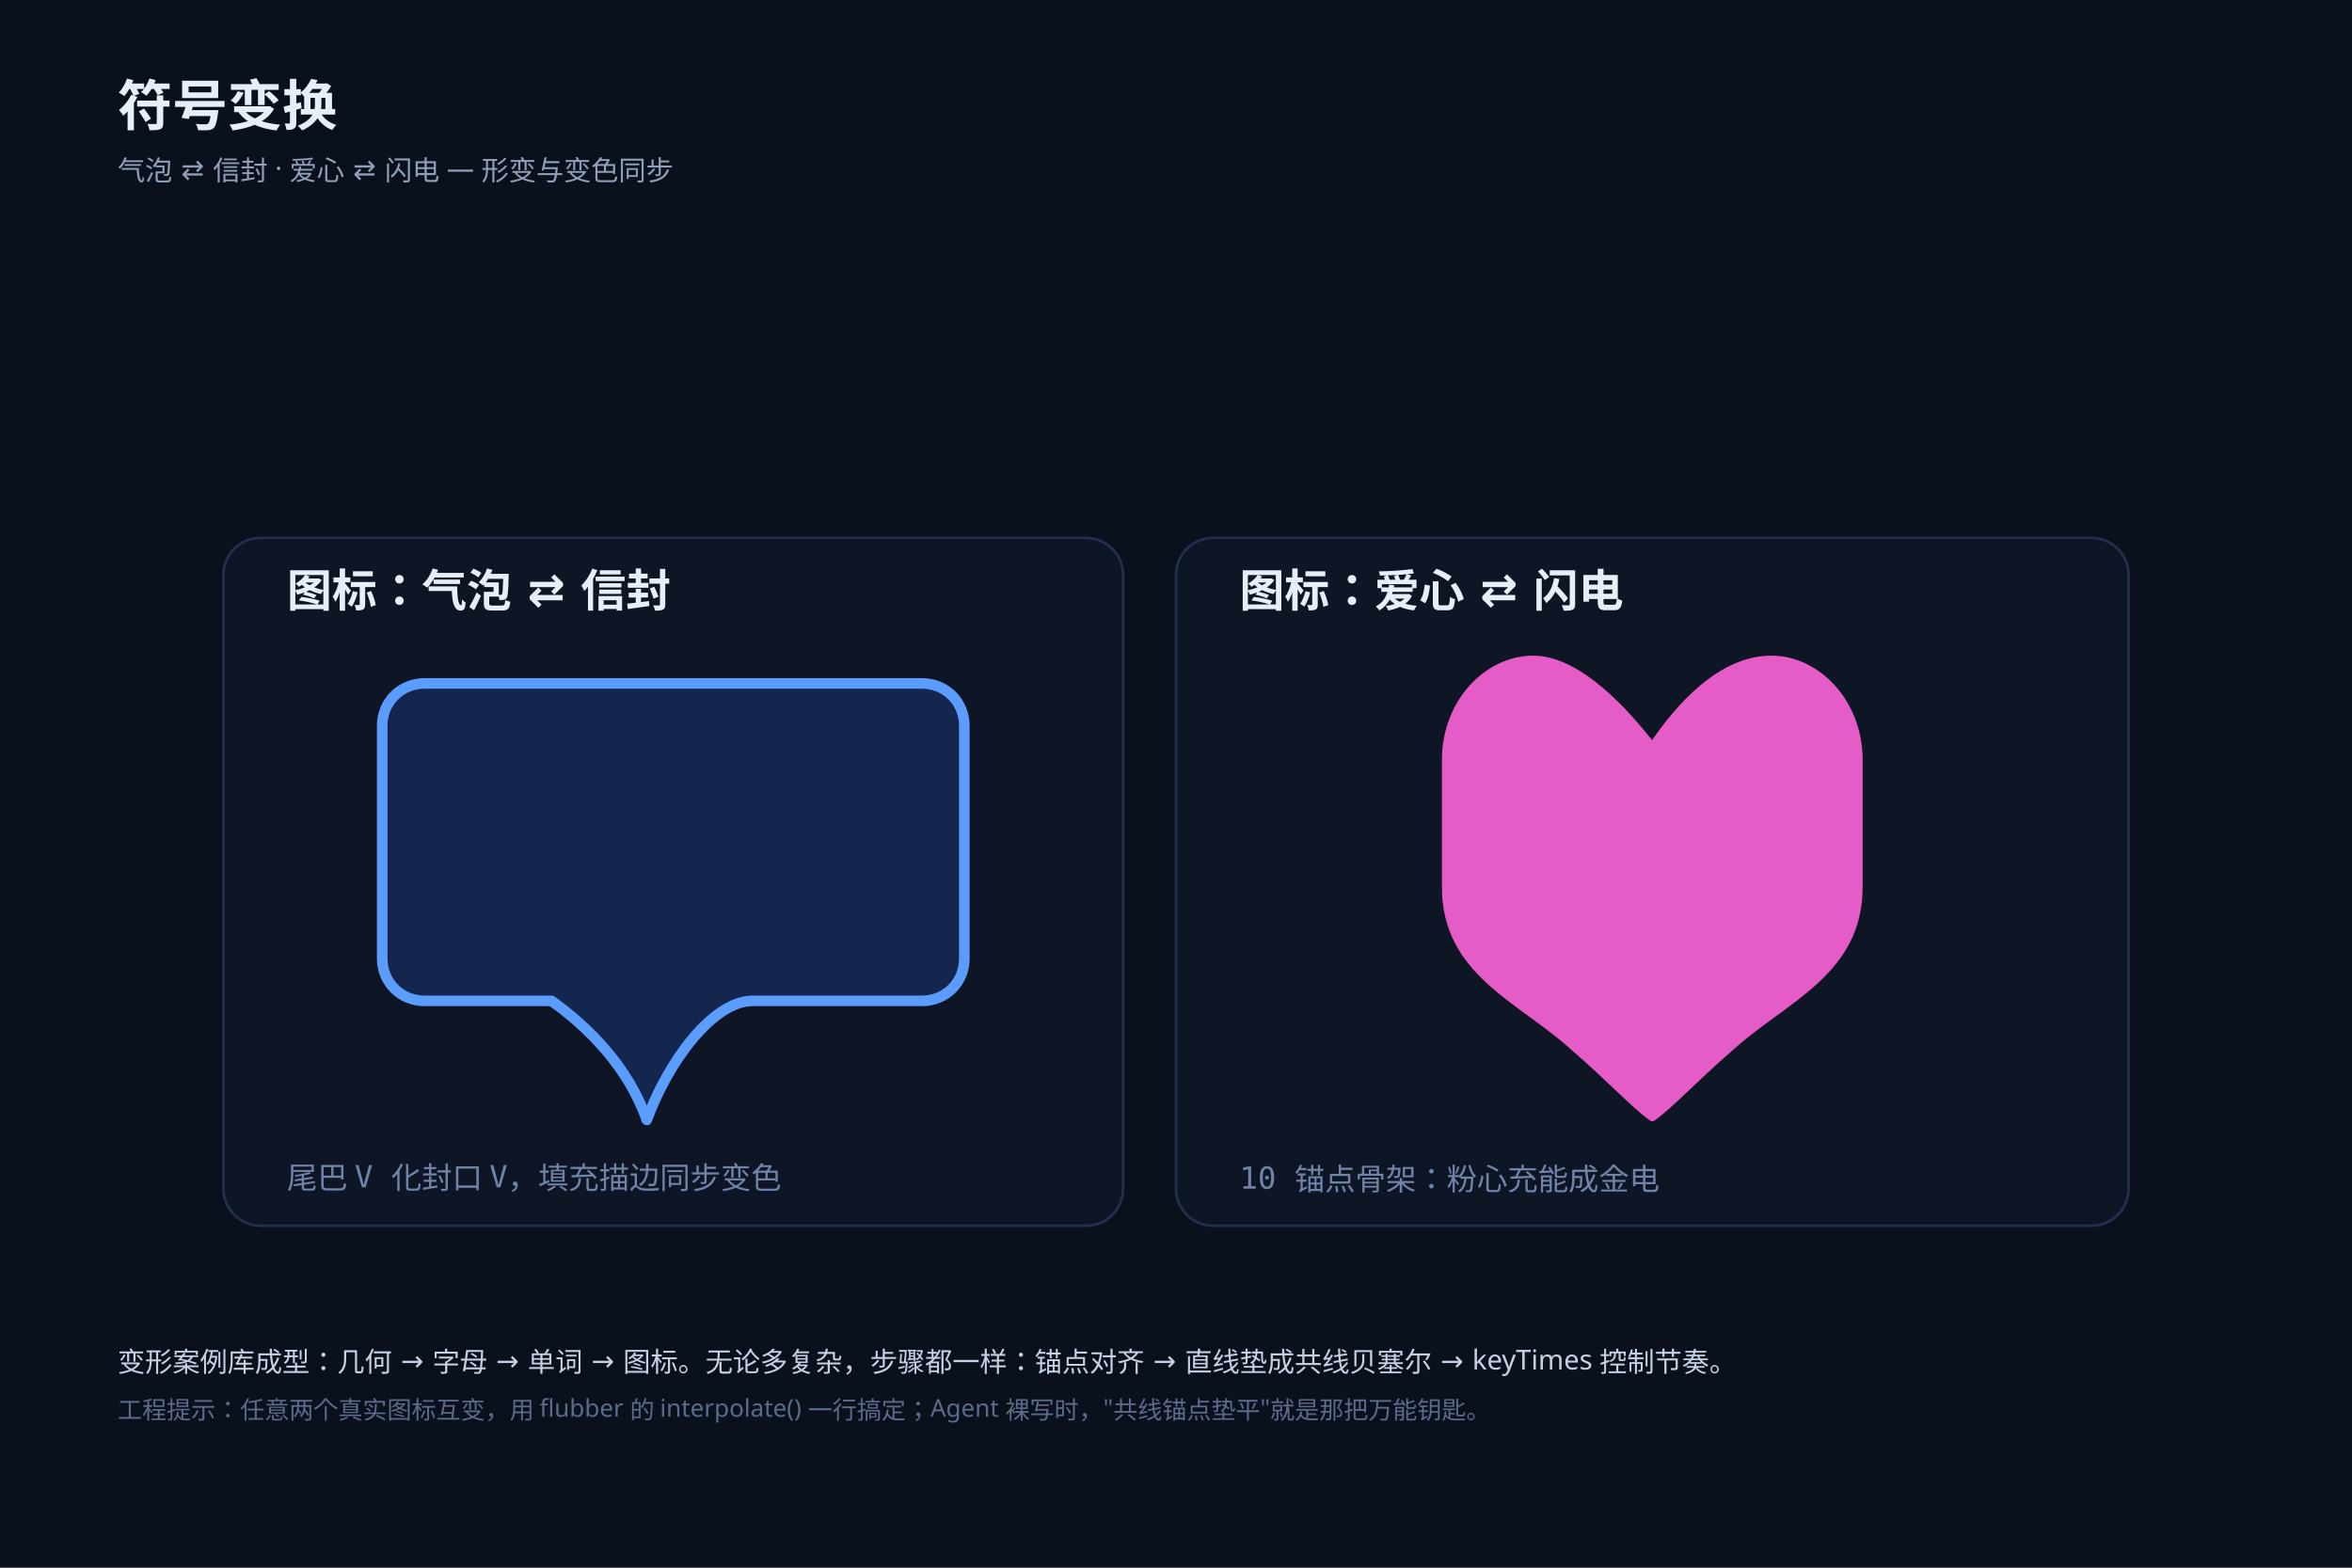
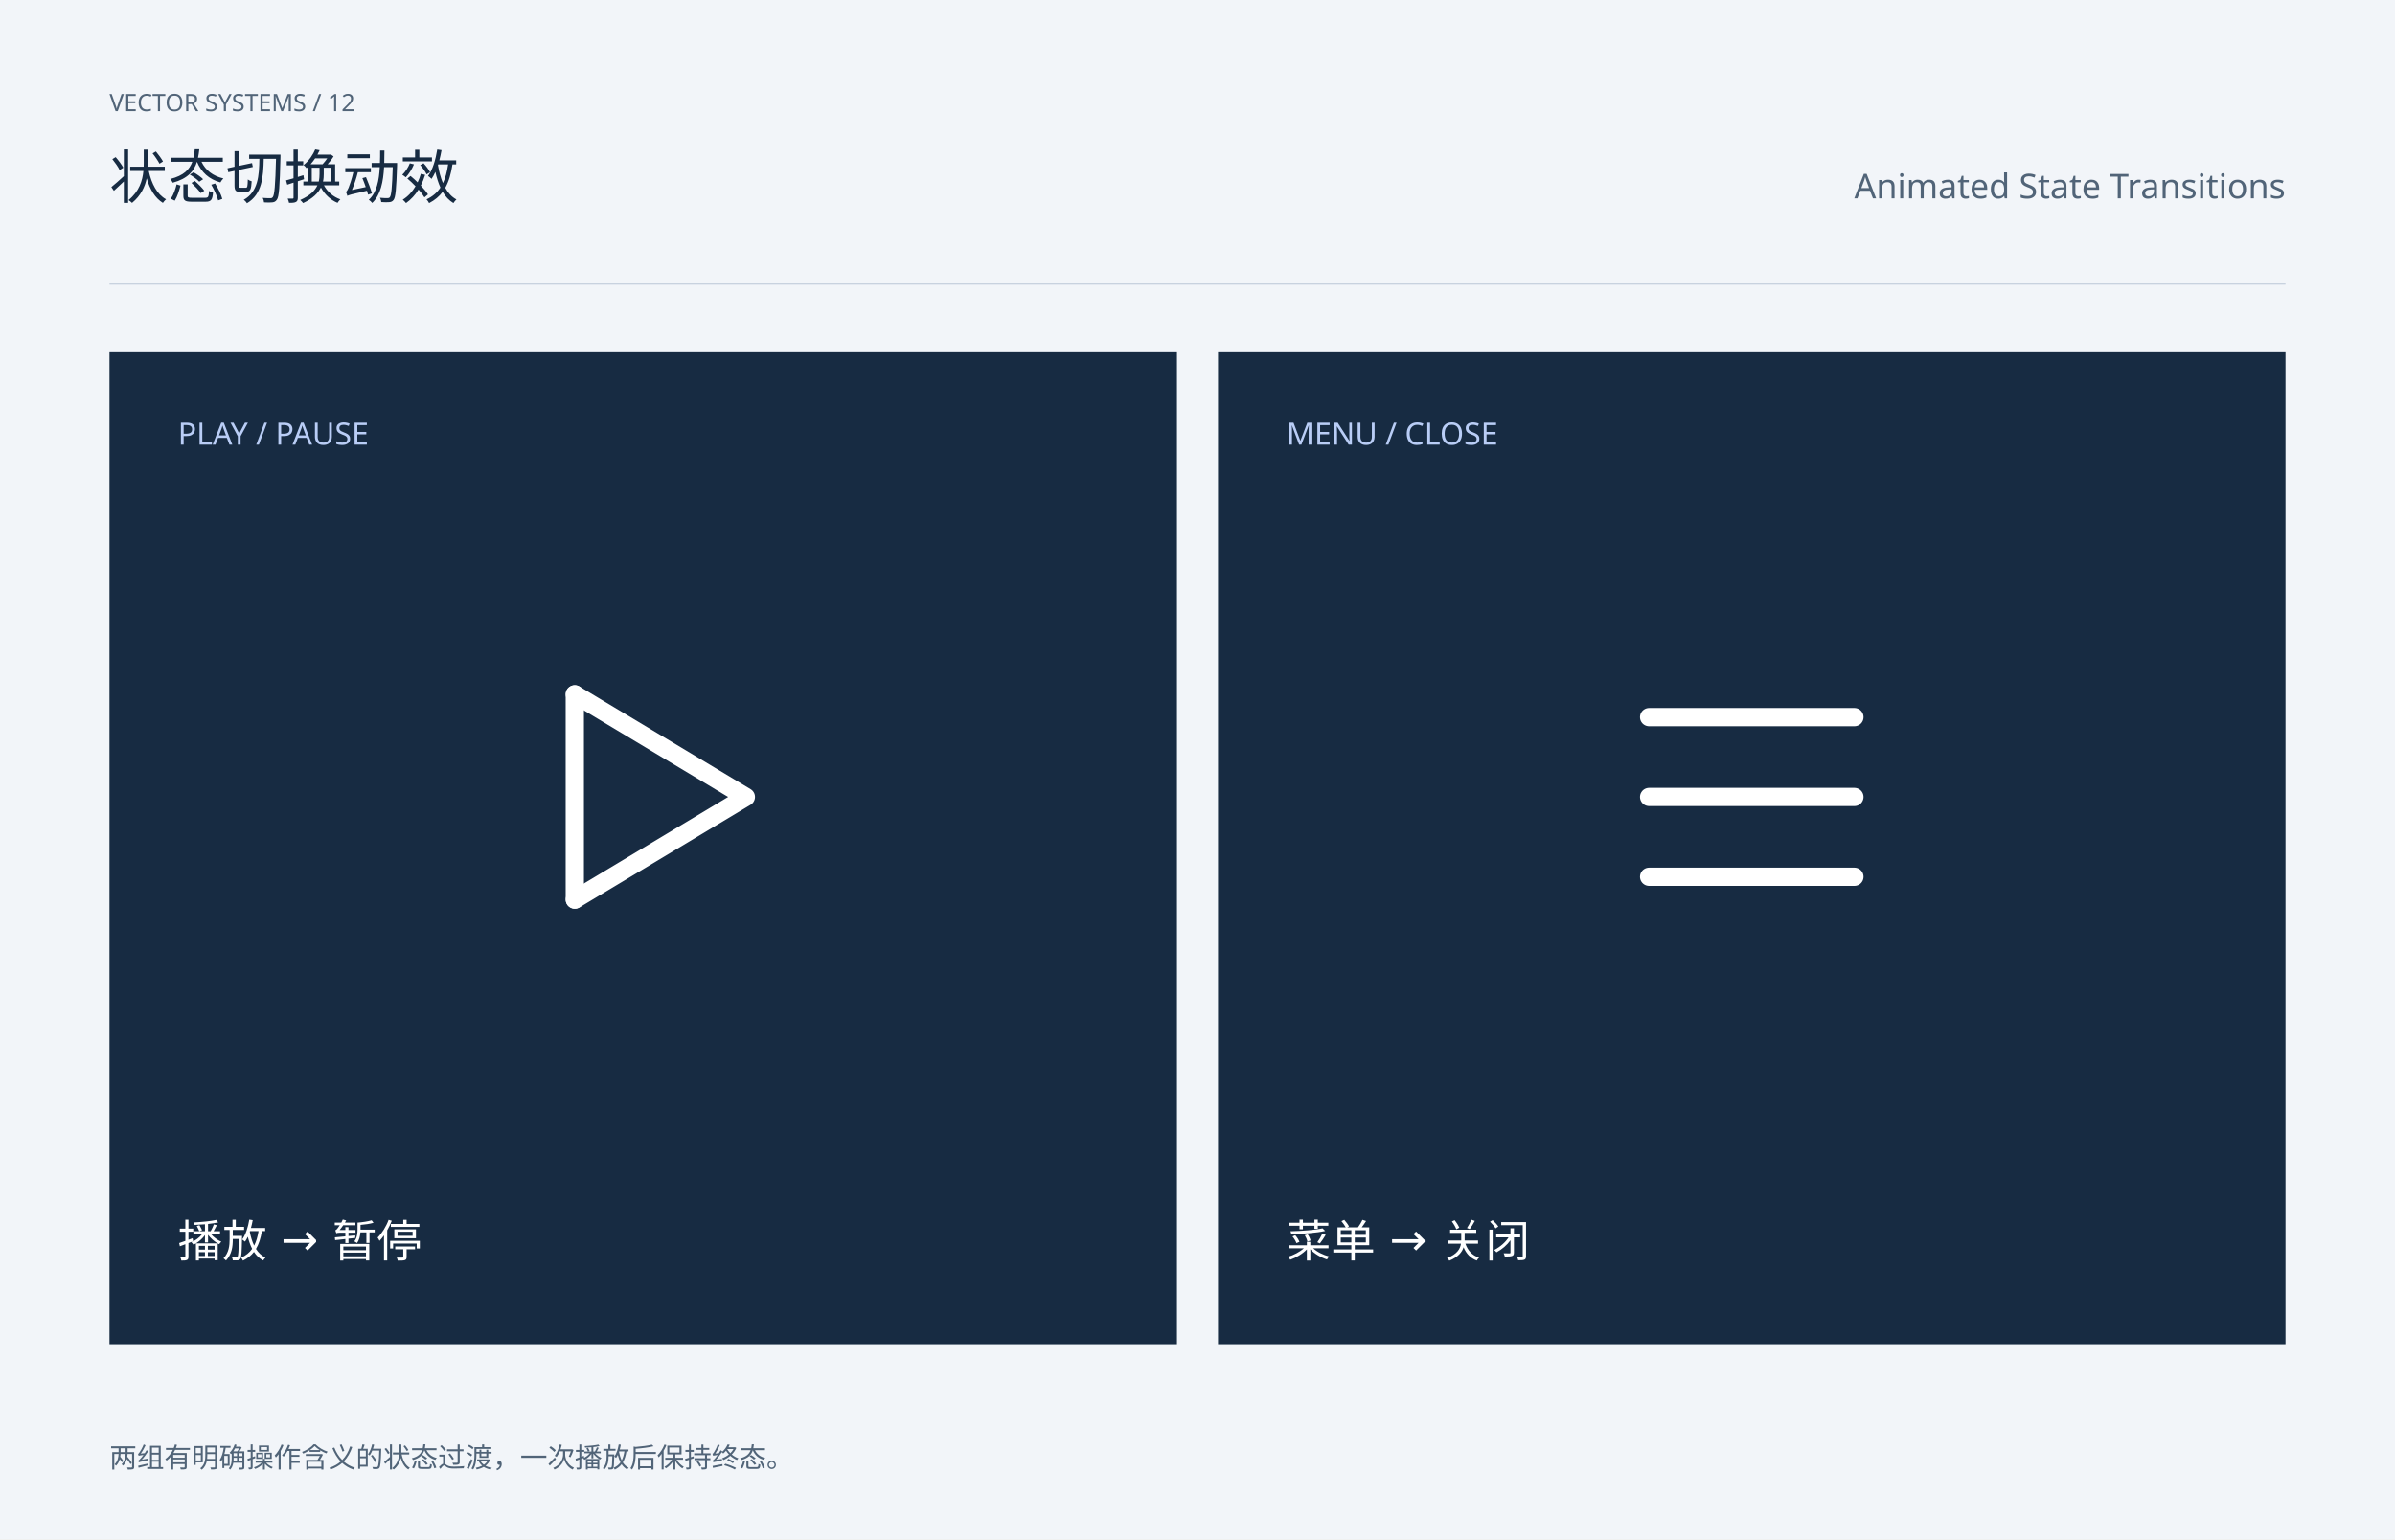
- <svg xmlns="http://www.w3.org/2000/svg" width="1200" height="800" viewBox="0 0 1200 800" font-family="PingFang SC, Hiragino Sans GB, Microsoft YaHei, sans-serif">
-   <rect width="1200" height="800" fill="#0b101d" />
-   <text x="60" y="64" font-size="28" font-weight="700" fill="#e8eef7">符号变换</text>
-   <text x="60" y="92" font-size="14" fill="#8fa0b8">气泡 ⇄ 信封 · 爱心 ⇄ 闪电 — 形变与变色同步</text>
-   <g transform="translate(600,450) scale(1.35) translate(-780,-570)">
-     <g>
-       <rect x="420" y="440" width="340" height="260" rx="14" fill="#0e1524" stroke="#22304d" />
-       <text x="444" y="466" font-size="17" font-weight="700" fill="#e8eef7">图标：气泡 ⇄ 信封</text>
-       <path fill="#14264d" stroke="#5b9dff" stroke-width="4" stroke-linejoin="round" d="M496,495 C527,495 559,495 590,495 C621,495 653,495 684,495 C693,495 700,502 700,511 C700,540 700,570 700,599 C700,608 693,615 684,615 C663,615 641,615 620,615 C605,615 588,638 580,660 C573,640 558,625 544,615 C528,615 512,615 496,615 C487,615 480,608 480,599 C480,570 480,540 480,511 C480,502 487,495 496,495 Z">
-         <animate attributeName="d" dur="10s" repeatCount="indefinite" keyTimes="0;0.3;0.5;0.8;1" values="M496,495 C527,495 559,495 590,495 C621,495 653,495 684,495 C693,495 700,502 700,511 C700,540 700,570 700,599 C700,608 693,615 684,615 C663,615 641,615 620,615 C605,615 588,638 580,660 C573,640 558,625 544,615 C528,615 512,615 496,615 C487,615 480,608 480,599 C480,570 480,540 480,511 C480,502 487,495 496,495 Z;                 M496,495 C527,495 559,495 590,495 C621,495 653,495 684,495 C693,495 700,502 700,511 C700,540 700,570 700,599 C700,608 693,615 684,615 C663,615 641,615 620,615 C605,615 588,638 580,660 C573,640 558,625 544,615 C528,615 512,615 496,615 C487,615 480,608 480,599 C480,570 480,540 480,511 C480,502 487,495 496,495 Z;                 M480,511 C480,532 480,552 480,573 C480,594 480,614 480,635 C498,635 517,635 535,635 C553,635 572,635 590,635 C608,635 627,635 645,635 C663,635 682,635 700,635 C700,614 700,594 700,573 C700,552 700,532 700,511 C682,523 663,536 645,548 C627,560 608,573 590,585 C572,573 553,560 535,548 C517,536 498,523 480,511 Z;                 M480,511 C480,532 480,552 480,573 C480,594 480,614 480,635 C498,635 517,635 535,635 C553,635 572,635 590,635 C608,635 627,635 645,635 C663,635 682,635 700,635 C700,614 700,594 700,573 C700,552 700,532 700,511 C682,523 663,536 645,548 C627,560 608,573 590,585 C572,573 553,560 535,548 C517,536 498,523 480,511 Z;                 M496,495 C527,495 559,495 590,495 C621,495 653,495 684,495 C693,495 700,502 700,511 C700,540 700,570 700,599 C700,608 693,615 684,615 C663,615 641,615 620,615 C605,615 588,638 580,660 C573,640 558,625 544,615 C528,615 512,615 496,615 C487,615 480,608 480,599 C480,570 480,540 480,511 C480,502 487,495 496,495 Z" />
-         <animate attributeName="fill" dur="10s" repeatCount="indefinite" keyTimes="0;0.3;0.5;0.8;1" values="#14264d;#14264d;#3d2413;#3d2413;#14264d" />
-         <animate attributeName="stroke" dur="10s" repeatCount="indefinite" keyTimes="0;0.3;0.5;0.8;1" values="#5b9dff;#5b9dff;#f7a23b;#f7a23b;#5b9dff" />
-       </path>
-       <text x="444" y="686" font-size="11.5" fill="#6f84a8" font-family="SFMono-Regular, Menlo, monospace">尾巴 V 化封口 V，填充描边同步变色</text>
-     </g>
-     <g>
-       <rect x="780" y="440" width="360" height="260" rx="14" fill="#0e1524" stroke="#22304d" />
-       <text x="804" y="466" font-size="17" font-weight="700" fill="#e8eef7">图标：爱心 ⇄ 闪电</text>
-       <g transform="translate(0,-6)">
-         <path fill="#e65cc7" stroke="#e65cc7" stroke-width="3" stroke-linejoin="round" d="M960,525 C970,510 986,492 1005,492 C1022,492 1038,508 1038,530 C1038,552 1038,556 1038,578 C1038,610 1010,620 990,638 C975,651 967,660 960,665 C953,660 945,651 930,638 C910,620 882,610 882,578 C882,556 882,552 882,530 C882,508 898,492 915,492 C932,492 950,512 960,525 Z">
-           <animate attributeName="d" dur="9s" repeatCount="indefinite" keyTimes="0;0.3;0.5;0.8;1" values="M960,525 C970,510 986,492 1005,492 C1022,492 1038,508 1038,530 C1038,552 1038,556 1038,578 C1038,610 1010,620 990,638 C975,651 967,660 960,665 C953,660 945,651 930,638 C910,620 882,610 882,578 C882,556 882,552 882,530 C882,508 898,492 915,492 C932,492 950,512 960,525 Z;                 M960,525 C970,510 986,492 1005,492 C1022,492 1038,508 1038,530 C1038,552 1038,556 1038,578 C1038,610 1010,620 990,638 C975,651 967,660 960,665 C953,660 945,651 930,638 C910,620 882,610 882,578 C882,556 882,552 882,530 C882,508 898,492 915,492 C932,492 950,512 960,525 Z;                 M975,481 C965,498 955,515 945,532 C935,549 925,566 915,583 C928,583 942,583 955,583 C952,598 948,614 945,629 C942,644 938,660 935,675 C969,638 990,599 1010,561 C996,561 982,561 968,561 C975,548 981,534 988,521 C995,508 1001,494 1008,481 C997,481 986,481 975,481 Z;                 M975,481 C965,498 955,515 945,532 C935,549 925,566 915,583 C928,583 942,583 955,583 C952,598 948,614 945,629 C942,644 938,660 935,675 C969,638 990,599 1010,561 C996,561 982,561 968,561 C975,548 981,534 988,521 C995,508 1001,494 1008,481 C997,481 986,481 975,481 Z;                 M960,525 C970,510 986,492 1005,492 C1022,492 1038,508 1038,530 C1038,552 1038,556 1038,578 C1038,610 1010,620 990,638 C975,651 967,660 960,665 C953,660 945,651 930,638 C910,620 882,610 882,578 C882,556 882,552 882,530 C882,508 898,492 915,492 C932,492 950,512 960,525 Z" />
-           <animate attributeName="fill" dur="9s" repeatCount="indefinite" keyTimes="0;0.3;0.5;0.8;1" values="#e65cc7;#e65cc7;#ffd166;#ffd166;#e65cc7" />
-           <animate attributeName="stroke" dur="9s" repeatCount="indefinite" keyTimes="0;0.3;0.5;0.8;1" values="#e65cc7;#e65cc7;#ffd166;#ffd166;#e65cc7" />
-         </path>
-       </g>
-       <text x="804" y="686" font-size="11.5" fill="#6f84a8" font-family="SFMono-Regular, Menlo, monospace">10 锚点骨架：粉心充能成金电</text>
-     </g>
+ <svg xmlns="http://www.w3.org/2000/svg" width="1400" height="900" viewBox="0 0 1400 900" role="img" aria-labelledby="title desc" font-family="PingFang SC, Microsoft YaHei, sans-serif">
+   <rect width="1400" height="900" fill="#f2f5f9" />
+   <path d="M64 166h1272" stroke="#c8d2df" />
+   <text x="64" y="65" font-size="14" fill="#516478" text-anchor="start">VECTOR SYSTEMS / 12</text>
+   <text x="64" y="116" font-size="34" fill="#172b42" text-anchor="start">状态切换动效</text>
+   <text x="1336" y="116" font-size="20" fill="#516478" text-anchor="end">Animated State Transitions</text>
+   <defs>
+     <symbol id="home" viewBox="0 0 24 24">
+       <path d="M3 10 12 3 21 10 M5 9v12h5v-7h4v7h5V9" />
+     </symbol>
+     <symbol id="search" viewBox="0 0 24 24">
+       <path d="M16 16l5 5 M18 10a8 8 0 1 1-16 0 8 8 0 0 1 16 0" />
+     </symbol>
+     <symbol id="heart" viewBox="0 0 24 24">
+       <path d="M12 21C-2 12 2 1 9 5l3 3 3-3c7-4 11 7-3 16Z" />
+     </symbol>
+     <symbol id="bell" viewBox="0 0 24 24">
+       <path d="M5 17h14l-2-3V9a5 5 0 0 0-10 0v5Z M10 21h4 M12 2v2" />
+     </symbol>
+     <symbol id="user" viewBox="0 0 24 24">
+       <path d="M16 7a4 4 0 1 1-8 0 4 4 0 0 1 8 0 M4 21v-2a8 8 0 0 1 16 0v2" />
+     </symbol>
+     <symbol id="mail" viewBox="0 0 24 24">
+       <path d="M3 5h18v14H3Z M3 6l9 7 9-7" />
+     </symbol>
+     <symbol id="camera" viewBox="0 0 24 24">
+       <path d="M3 7h5l2-3h4l2 3h5v14H3Z M16 14a4 4 0 1 1-8 0 4 4 0 0 1 8 0" />
+     </symbol>
+     <symbol id="settings" viewBox="0 0 24 24">
+       <path d="M3 7h18 M3 17h18 M8 4v6 M16 14v6" />
+     </symbol>
+     <symbol id="check" viewBox="0 0 24 24">
+       <path d="M5 12l5 5L20 6" />
+     </symbol>
+     <symbol id="close" viewBox="0 0 24 24">
+       <path d="M5 5l14 14 M19 5 5 19" />
+     </symbol>
+     <symbol id="warning" viewBox="0 0 24 24">
+       <path d="M12 3 22 21H2Z M12 9v5 M12 17v.2" />
+     </symbol>
+     <symbol id="info" viewBox="0 0 24 24">
+       <path d="M22 12a10 10 0 1 1-20 0 10 10 0 0 1 20 0 M12 11v6 M12 7v.2" />
+     </symbol>
+     <symbol id="clock" viewBox="0 0 24 24">
+       <path d="M22 12a10 10 0 1 1-20 0 10 10 0 0 1 20 0 M12 6v6l4 3" />
+     </symbol>
+     <symbol id="cloud" viewBox="0 0 24 24">
+       <path d="M7 19h11a4 4 0 0 0 1-8 7 7 0 0 0-13-3 5.5 5.5 0 0 0 1 11Z" />
+     </symbol>
+     <symbol id="chip" viewBox="0 0 24 24">
+       <path d="M6 6h12v12H6Z M9 9h6v6H9Z M9 2v4 M15 2v4 M9 18v4 M15 18v4 M2 9h4 M2 15h4 M18 9h4 M18 15h4" />
+     </symbol>
+     <symbol id="database" viewBox="0 0 24 24">
+       <path d="M3 6C3 1 21 1 21 6S3 11 3 6v12c0 5 18 5 18 0V6 M3 12c0 5 18 5 18 0" />
+     </symbol>
+     <symbol id="shield" viewBox="0 0 24 24">
+       <path d="M12 2 21 6v6c0 5-5 8-9 10-4-2-9-5-9-10V6Z M8 12l3 3 5-6" />
+     </symbol>
+     <symbol id="model" viewBox="0 0 24 24">
+       <path d="M12 2 22 8v9l-10 5-10-5V8Z M2 8l10 6 10-6 M12 14v8" />
+     </symbol>
+     <symbol id="network" viewBox="0 0 24 24">
+       <path d="M10 2h4v4h-4Z M2 18h4v4H2Z M18 18h4v4h-4Z M12 6v6 M4 18v-6h16v6" />
+     </symbol>
+     <symbol id="arrow" viewBox="0 0 24 24">
+       <path d="M3 12h18 M14 5l7 7-7 7" />
+     </symbol>
+     <symbol id="upload" viewBox="0 0 24 24">
+       <path d="M12 17V3 M5 10l7-7 7 7 M3 16v5h18v-5" />
+     </symbol>
+     <symbol id="download" viewBox="0 0 24 24">
+       <path d="M12 3v14 M5 10l7 7 7-7 M3 16v5h18v-5" />
+     </symbol>
+     <symbol id="external" viewBox="0 0 24 24">
+       <path d="M14 3h7v7 M21 3 11 13 M10 4H3v17h17v-7" />
+     </symbol>
+     <symbol id="file" viewBox="0 0 24 24">
+       <path d="M5 2h9l5 5v15H5Z M14 2v6h5" />
+     </symbol>
+     <symbol id="coffee" viewBox="0 0 24 24">
+       <path d="M3 8h13v8a5 5 0 0 1-10 0V8 M16 8h2a3 3 0 0 1 0 6h-2 M6 3v2 M10 2v3 M14 3v2 M3 22h15" />
+     </symbol>
+     <symbol id="lift" viewBox="0 0 24 24">
+       <path d="M3 2h18v20H3Z M8 8l4-4 4 4 M8 16l4 4 4-4" />
+     </symbol>
+     <symbol id="exit" viewBox="0 0 24 24">
+       <path d="M11 3H3v18h8 M9 12h13 M17 7l5 5-5 5" />
+     </symbol>
+     <symbol id="accessible" viewBox="0 0 24 24">
+       <path d="M10 5a2 2 0 1 1 0-4 2 2 0 0 1 0 4 M10 7v7h7l4 7 M10 10h7 M7 10a6 6 0 1 0 8 8" />
+     </symbol>
+     <symbol id="parking" viewBox="0 0 24 24">
+       <path d="M7 22V2h7a6 6 0 0 1 0 12H7" />
+     </symbol>
+     <symbol id="restroom" viewBox="0 0 24 24">
+       <path d="M6 5a2 2 0 1 1 0-4 2 2 0 0 1 0 4 M3 8h6v7H3Z M4 15v7 M8 15v7 M18 5a2 2 0 1 1 0-4 2 2 0 0 1 0 4 M18 8l-4 9h8Z M16 17v5 M20 17v5" />
+     </symbol>
+     <symbol id="solid-home" viewBox="0 0 24 24">
+       <path fill-rule="evenodd" d="M2 10 12 2 22 10h-3v12h-5v-8h-4v8H5V10Z" />
+     </symbol>
+     <symbol id="solid-search" viewBox="0 0 24 24">
+       <path fill-rule="evenodd" d="M10 2a8 8 0 1 0 5.6 13.7L21 21l2-2-5.3-5.4A8 8 0 0 0 10 2Z M10 5a5 5 0 1 1 0 10 5 5 0 0 1 0-10Z" />
+     </symbol>
+     <symbol id="solid-heart" viewBox="0 0 24 24">
+       <path fill-rule="evenodd" d="M12 21C-2 12 2 1 9 5l3 3 3-3c7-4 11 7-3 16Z" />
+     </symbol>
+     <symbol id="solid-bell" viewBox="0 0 24 24">
+       <path fill-rule="evenodd" d="M12 3a6 6 0 0 0-6 6v5l-3 4h18l-3-4V9a6 6 0 0 0-6-6Z M9 20a3 3 0 0 0 6 0Z" />
+     </symbol>
+     <symbol id="solid-user" viewBox="0 0 24 24">
+       <path fill-rule="evenodd" d="M12 2a5 5 0 1 0 0 10 5 5 0 0 0 0-10 M3 22v-2a9 7 0 0 1 18 0v2Z" />
+     </symbol>
+     <symbol id="solid-mail" viewBox="0 0 24 24">
+       <path fill-rule="evenodd" d="M2 5h20v15H2Z M4 7l8 6 8-6v3l-8 6-8-6Z" />
+     </symbol>
+     <symbol id="solid-camera" viewBox="0 0 24 24">
+       <path fill-rule="evenodd" d="M2 7h5l2-4h6l2 4h5v15H2Z M12 10a4 4 0 1 0 0 8 4 4 0 0 0 0-8Z" />
+     </symbol>
+     <symbol id="solid-settings" viewBox="0 0 24 24">
+       <path fill-rule="evenodd" d="M2 5H6V2h4v3h12v3H10v3H6V8H2Z M2 16h12v-3h4v3h4v3h-4v3h-4v-3H2Z" />
+     </symbol>
+   </defs>
+   <rect x="64" y="206" width="624" height="580" rx="0" fill="#172b42" />
+   <text x="104" y="260" font-size="18" fill="#b9cdf6" text-anchor="start">PLAY / PAUSE</text>
+   <text x="104" y="735" font-size="26" fill="#fff" text-anchor="start">播放 → 暂停</text>
+   <g transform="translate(296 386) scale(6.6667)" fill="none" stroke="#fff" stroke-width="1.6" stroke-linecap="round" stroke-linejoin="round">
+     <path class="motion" d="M6 3L6 21">
+       <animate attributeName="d" values="M6 3L6 21;M8 4L8 20" begin=".6s" dur=".8s" fill="freeze" />
+     </path>
+     <path class="fallback" d="M8 4L8 20" />
+     <path class="motion" d="M6 3L21 12L6 21">
+       <animate attributeName="d" values="M6 3L21 12L6 21;M16 4L16 12L16 20" begin=".6s" dur=".8s" fill="freeze" />
+     </path>
+     <path class="fallback" d="M16 4L16 12L16 20" />
  </g>
-   <text x="60" y="700" font-size="14" fill="#c6d2e4">变形案例库成型：几何 → 字母 → 单词 → 图标。无论多复杂，步骤都一样：锚点对齐 → 直线垫成共线贝塞尔 → keyTimes 控制节奏。</text>
-   <text x="60" y="724" font-size="12.5" fill="#5b6b8a">工程提示：任意两个真实图标互变，用 flubber 的 interpolate() 一行搞定；Agent 裸写时，"共线锚点垫平"就是那把万能钥匙。</text>
+   <rect x="712" y="206" width="624" height="580" rx="0" fill="#172b42" />
+   <text x="752" y="260" font-size="18" fill="#b9cdf6" text-anchor="start">MENU / CLOSE</text>
+   <text x="752" y="735" font-size="26" fill="#fff" text-anchor="start">菜单 → 关闭</text>
+   <g transform="translate(944 386) scale(6.6667)" fill="none" stroke="#fff" stroke-width="1.6" stroke-linecap="round" stroke-linejoin="round">
+     <path class="motion" d="M3 5L21 5">
+       <animate attributeName="d" values="M3 5L21 5;M5 5L19 19" begin=".6s" dur=".8s" fill="freeze" />
+     </path>
+     <path class="fallback" d="M5 5L19 19" />
+     <path class="motion" d="M3 12L21 12">
+       <animate attributeName="d" values="M3 12L21 12;M12 12L12 12" begin=".6s" dur=".8s" fill="freeze" />
+     </path>
+     <path class="fallback" d="M12 12L12 12" />
+     <path class="motion" d="M3 19L21 19">
+       <animate attributeName="d" values="M3 19L21 19;M5 19L19 5" begin=".6s" dur=".8s" fill="freeze" />
+     </path>
+     <path class="fallback" d="M5 19L19 5" />
+   </g>
+   <text x="64" y="858" font-size="16" fill="#516478" text-anchor="start">两组有明确操作含义的状态过渡，一次播放后保持终态。</text>
+   <style>.fallback{display:none}@media(prefers-reduced-motion:reduce){.motion{display:none}.fallback{display:inline}}</style>
</svg>
